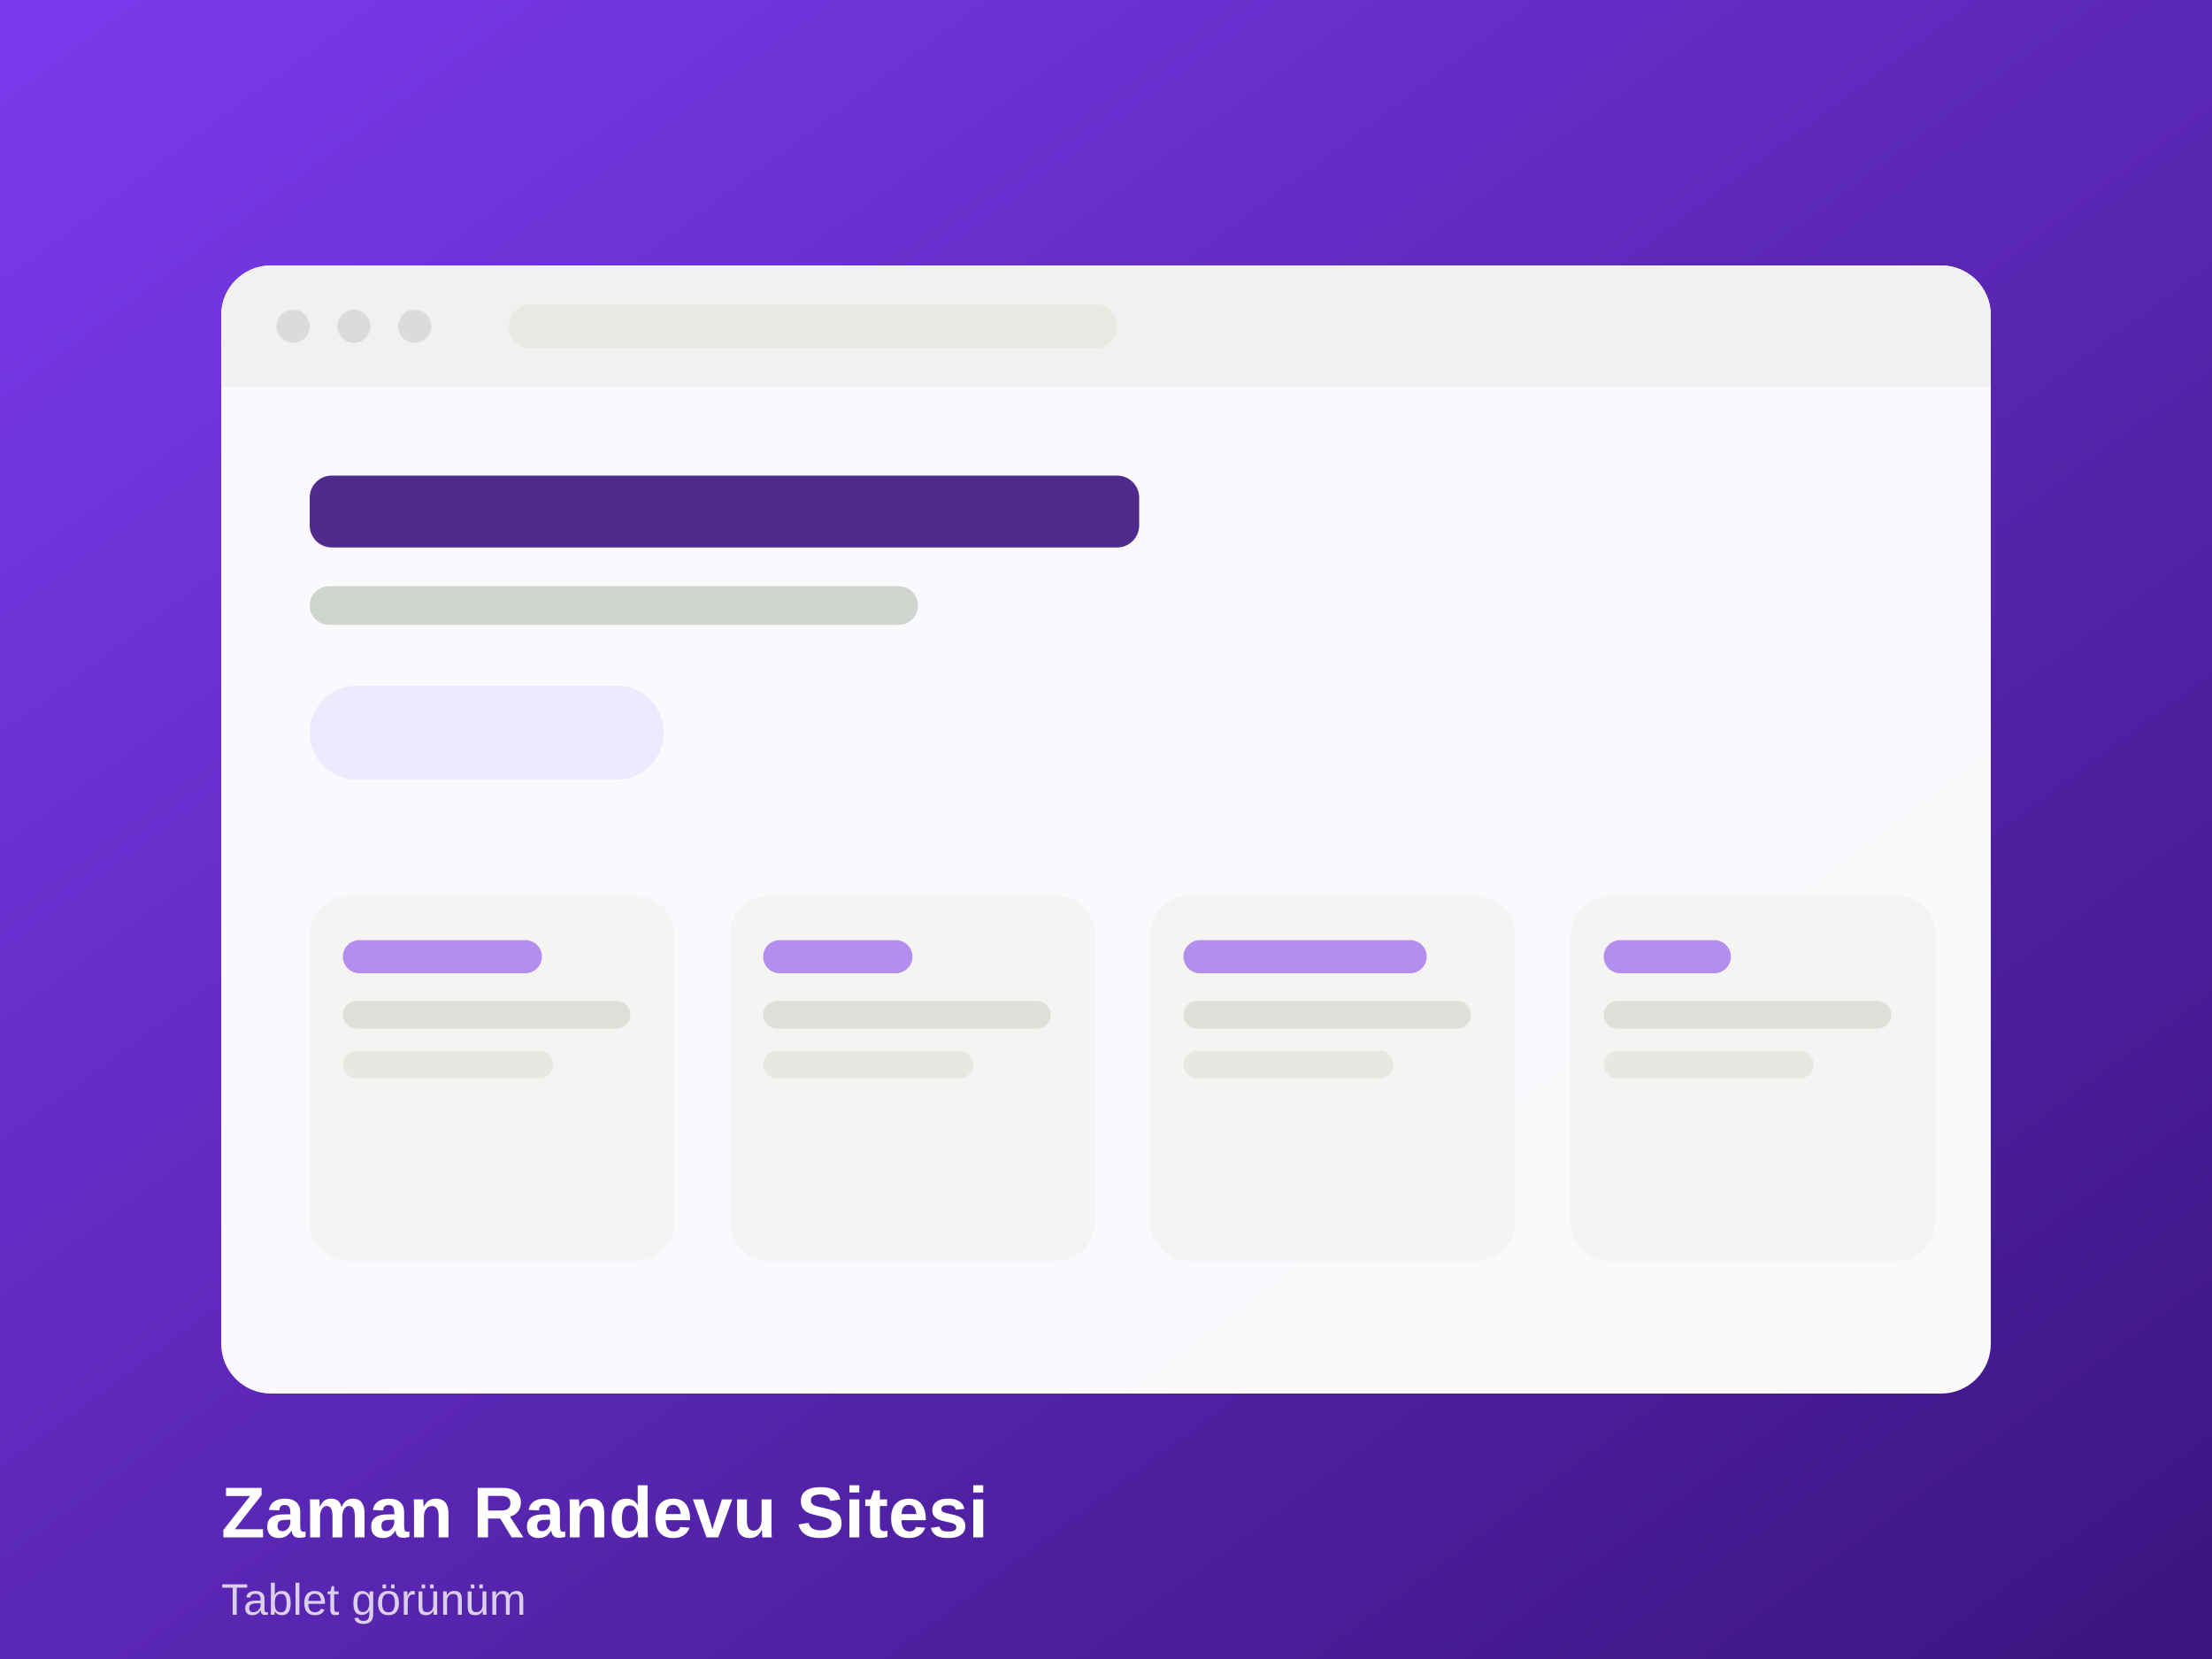
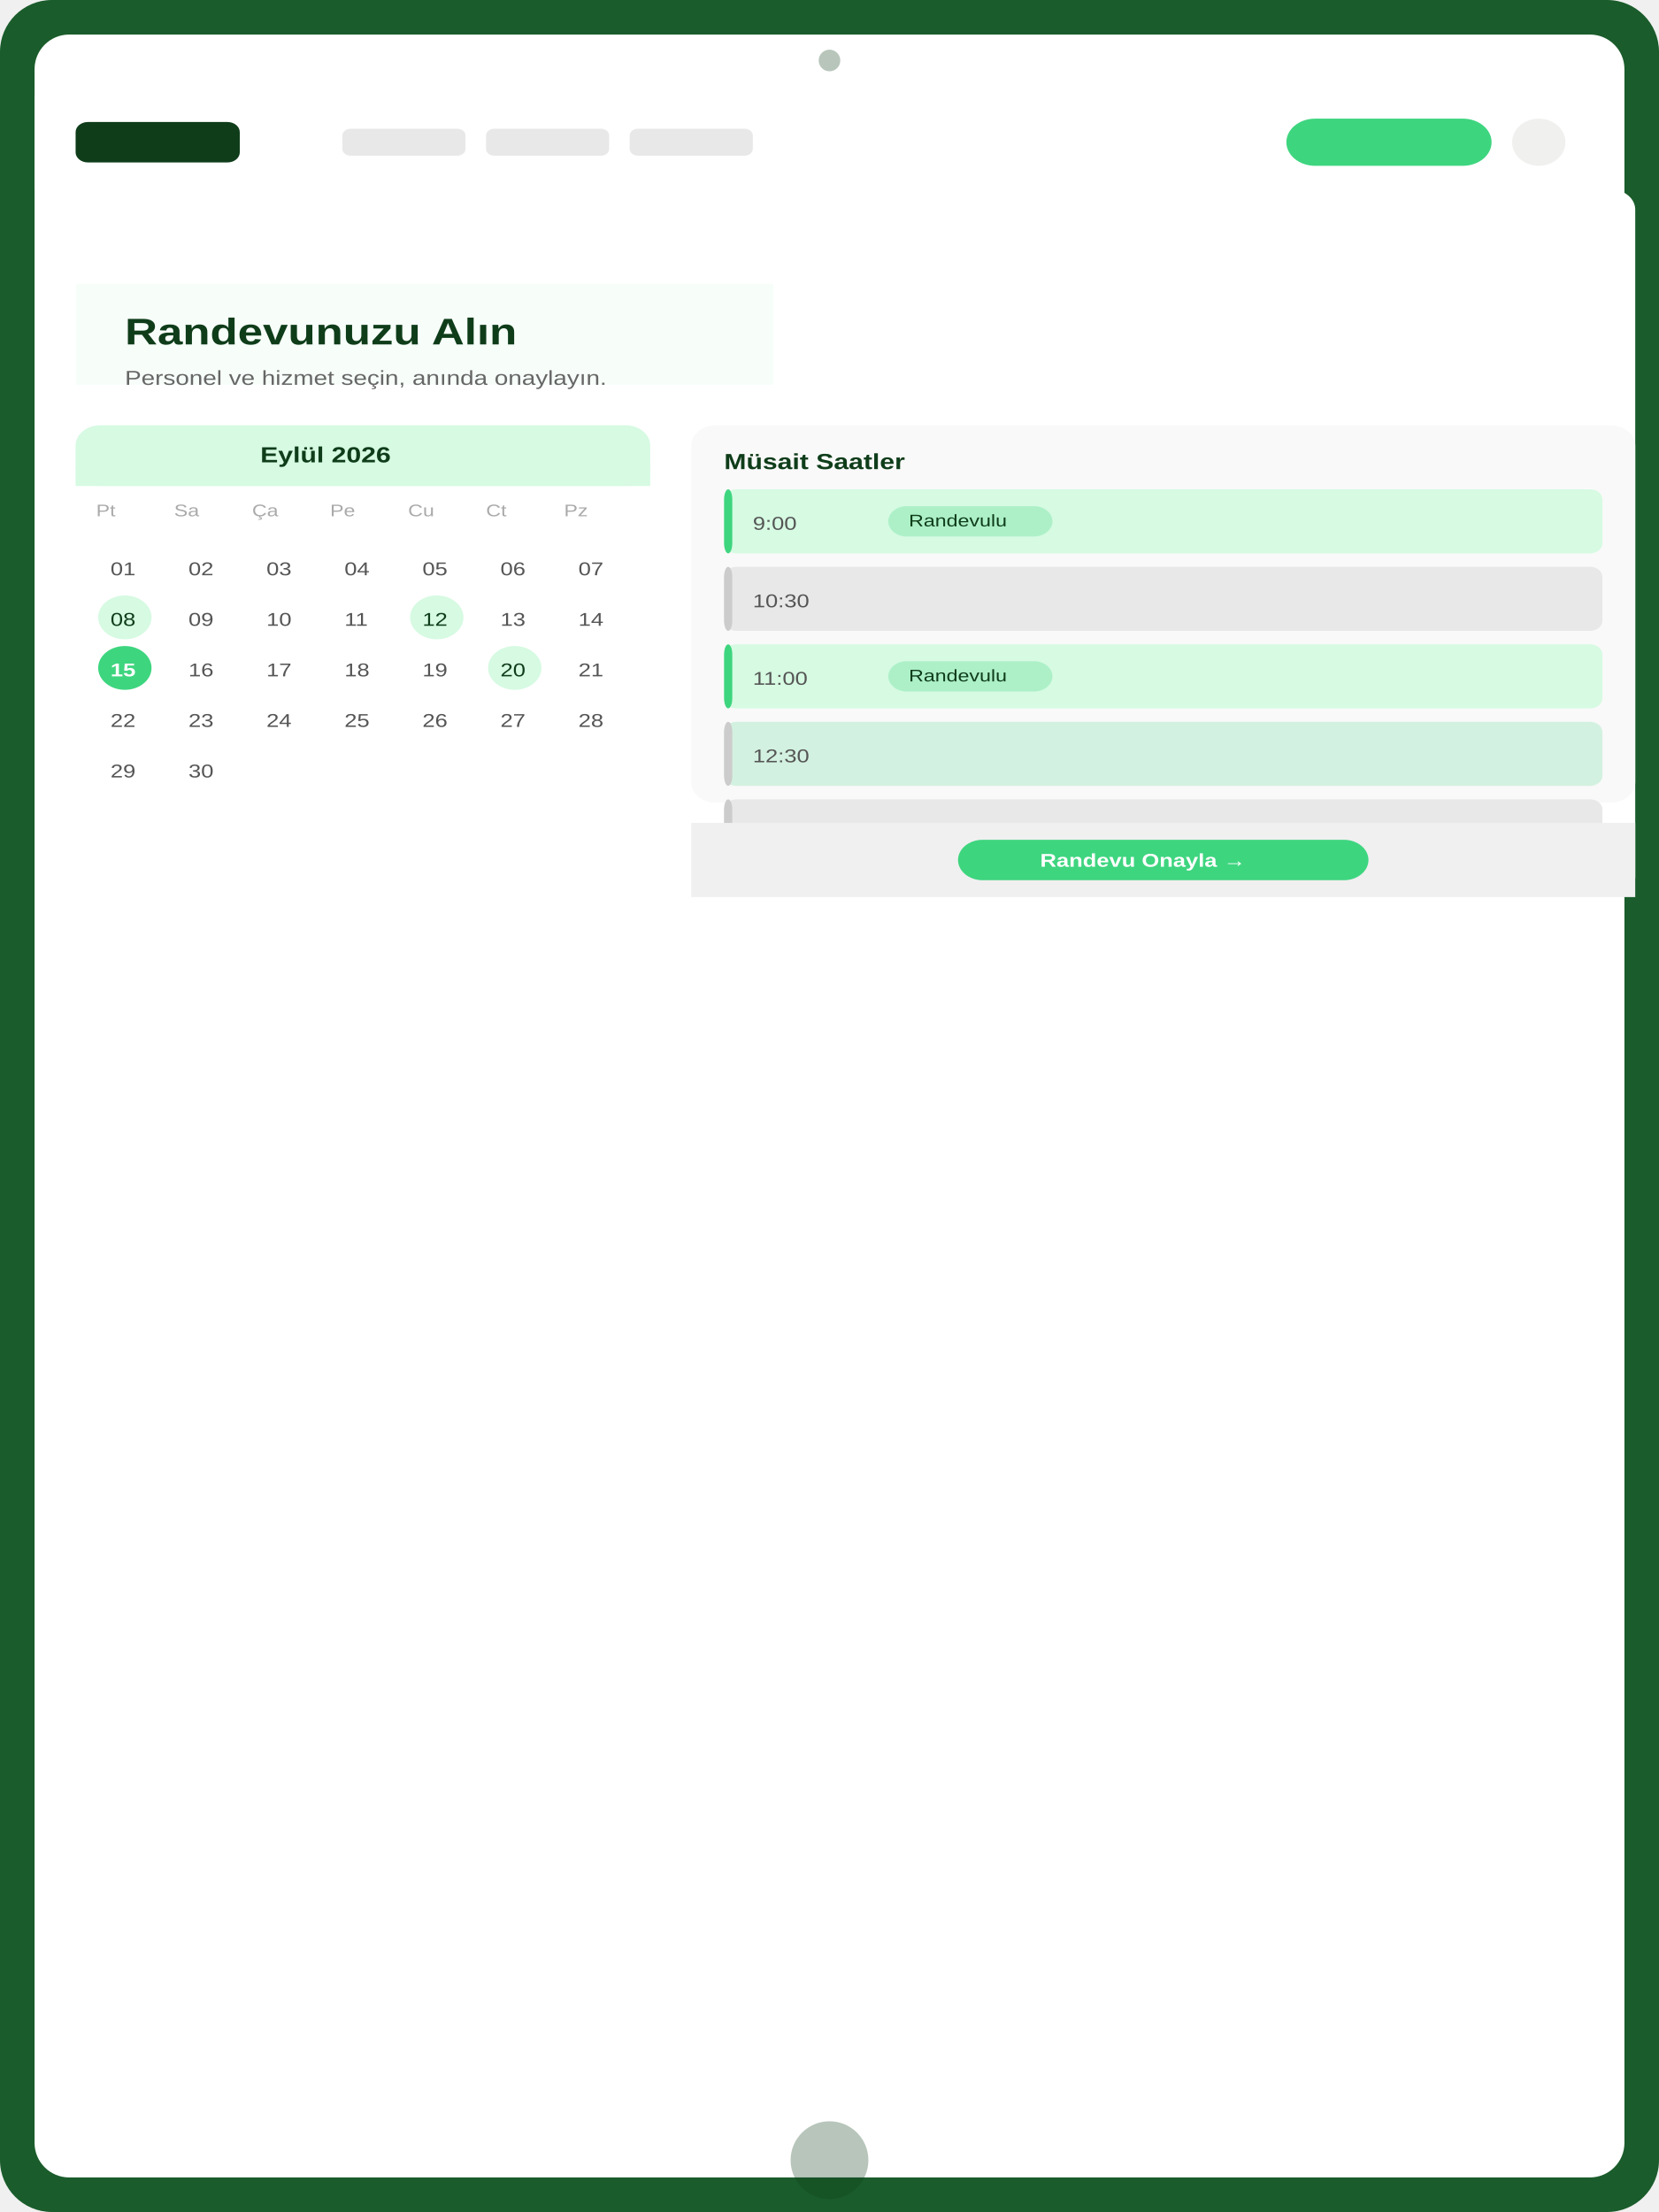
- <svg xmlns="http://www.w3.org/2000/svg" viewBox="0 0 800 600" width="800" height="600" role="img" aria-label="Zaman Randevu Sitesi">
-   <defs>
-     <linearGradient id="g" x1="0" y1="0" x2="1" y2="1">
-       <stop offset="0%" stop-color="#7c3aed" />
-       <stop offset="100%" stop-color="#3b1580" />
-     </linearGradient>
-   </defs>
-   <rect width="800" height="600" fill="url(#g)" />
-   <g transform="translate(80 96)">
-     <rect width="640" height="408" rx="18" fill="#ffffff" opacity="0.97" />
-     <rect width="640" height="44" rx="18" fill="#f1f2f0" />
-     <rect y="30" width="640" height="14" fill="#f1f2f0" />
-     <circle cx="26" cy="22" r="6" fill="#d9dcd8" />
-     <circle cx="48" cy="22" r="6" fill="#d9dcd8" />
-     <circle cx="70" cy="22" r="6" fill="#d9dcd8" />
-     <rect x="104" y="14" width="220" height="16" rx="8" fill="#e7e9e5" />
-     <rect x="32" y="76" width="300" height="26" rx="8" fill="#3b1580" opacity="0.9" />
-     <rect x="32" y="116" width="220" height="14" rx="7" fill="#cfd4cf" />
-     <rect x="32" y="152" width="128" height="34" rx="17" fill="#ede9fe" />
-     <rect x="32" y="228" width="132" height="132" rx="14" fill="#f4f5f2" />
-     <rect x="44" y="244" width="72" height="12" rx="6" fill="#7c3aed" opacity="0.55" />
-     <rect x="44" y="266" width="104" height="10" rx="5" fill="#dcdfda" />
-     <rect x="44" y="284" width="76" height="10" rx="5" fill="#e6e8e3" />
-     <rect x="184" y="228" width="132" height="132" rx="14" fill="#f4f5f2" />
-     <rect x="196" y="244" width="54" height="12" rx="6" fill="#7c3aed" opacity="0.55" />
-     <rect x="196" y="266" width="104" height="10" rx="5" fill="#dcdfda" />
-     <rect x="196" y="284" width="76" height="10" rx="5" fill="#e6e8e3" />
-     <rect x="336" y="228" width="132" height="132" rx="14" fill="#f4f5f2" />
-     <rect x="348" y="244" width="88" height="12" rx="6" fill="#7c3aed" opacity="0.55" />
-     <rect x="348" y="266" width="104" height="10" rx="5" fill="#dcdfda" />
-     <rect x="348" y="284" width="76" height="10" rx="5" fill="#e6e8e3" />
-     <rect x="488" y="228" width="132" height="132" rx="14" fill="#f4f5f2" />
-     <rect x="500" y="244" width="46" height="12" rx="6" fill="#7c3aed" opacity="0.55" />
-     <rect x="500" y="266" width="104" height="10" rx="5" fill="#dcdfda" />
-     <rect x="500" y="284" width="76" height="10" rx="5" fill="#e6e8e3" />
+ <svg xmlns="http://www.w3.org/2000/svg" viewBox="0 0 768 1024" width="768" height="1024" role="img" aria-label="Zaman Randevu Sitesi tablet görünüm">
+   <rect width="768" height="1024" rx="24" fill="#1a5c2b" />
+   <rect x="16" y="16" width="736" height="992" rx="16" fill="#ffffff" />
+   <circle cx="384" cy="1000" r="18" fill="#0f3d1a" fill-opacity="0.3" />
+   <circle cx="384" cy="28" r="5" fill="#0f3d1a" fill-opacity="0.3" />
+   <g transform="translate(16, 44) scale(0.95 0.78)">
+     <rect x="20" y="56" width="760" height="420" rx="12" fill="#ffffff" />
+     <rect x="0" y="0" width="760" height="56" rx="0" fill="#ffffff" />
+     <rect x="20" y="16" width="80" height="24" rx="6" fill="#0f3d1a" />
+     <rect x="150" y="20" width="60" height="16" rx="4" fill="#e8e8e8" />
+     <rect x="220" y="20" width="60" height="16" rx="4" fill="#e8e8e8" />
+     <rect x="290" y="20" width="60" height="16" rx="4" fill="#e8e8e8" />
+     <rect x="610" y="14" width="100" height="28" rx="14" fill="#3ed57f" />
+     <rect x="720" y="14" width="26" height="28" rx="14" fill="#f0f0ef" />
+     <rect x="20" y="112" width="340" height="60" rx="0" fill="#d6fae2" opacity="0.2" />
+     <text x="44" y="148" font-family="system-ui,Segoe UI,Arial" font-size="22" font-weight="800" fill="#0f3d1a">Randevunuzu Alın</text>
+     <text x="44" y="172" font-family="system-ui,Segoe UI,Arial" font-size="12" font-weight="normal" fill="#666666">Personel ve hizmet seçin, anında onaylayın.</text>
+     <rect x="20" y="196" width="280" height="220" rx="12" fill="#ffffff" />
+     <rect x="20" y="196" width="280" height="36" rx="12" fill="#d6fae2" />
+     <rect x="20" y="220" width="280" height="12" rx="0" fill="#d6fae2" />
+     <text x="110" y="218" font-family="system-ui,Segoe UI,Arial" font-size="13" font-weight="600" fill="#0f3d1a">Eylül 2026</text>
+     <text x="30" y="250" font-family="system-ui,Segoe UI,Arial" font-size="10" font-weight="normal" fill="#aaaaaa">Pt</text>
+     <text x="68" y="250" font-family="system-ui,Segoe UI,Arial" font-size="10" font-weight="normal" fill="#aaaaaa">Sa</text>
+     <text x="106" y="250" font-family="system-ui,Segoe UI,Arial" font-size="10" font-weight="normal" fill="#aaaaaa">Ça</text>
+     <text x="144" y="250" font-family="system-ui,Segoe UI,Arial" font-size="10" font-weight="normal" fill="#aaaaaa">Pe</text>
+     <text x="182" y="250" font-family="system-ui,Segoe UI,Arial" font-size="10" font-weight="normal" fill="#aaaaaa">Cu</text>
+     <text x="220" y="250" font-family="system-ui,Segoe UI,Arial" font-size="10" font-weight="normal" fill="#aaaaaa">Ct</text>
+     <text x="258" y="250" font-family="system-ui,Segoe UI,Arial" font-size="10" font-weight="normal" fill="#aaaaaa">Pz</text>
+     <text x="37" y="285" font-family="system-ui,Segoe UI,Arial" font-size="11" font-weight="normal" fill="#555555">01</text>
+     <text x="75" y="285" font-family="system-ui,Segoe UI,Arial" font-size="11" font-weight="normal" fill="#555555">02</text>
+     <text x="113" y="285" font-family="system-ui,Segoe UI,Arial" font-size="11" font-weight="normal" fill="#555555">03</text>
+     <text x="151" y="285" font-family="system-ui,Segoe UI,Arial" font-size="11" font-weight="normal" fill="#555555">04</text>
+     <text x="189" y="285" font-family="system-ui,Segoe UI,Arial" font-size="11" font-weight="normal" fill="#555555">05</text>
+     <text x="227" y="285" font-family="system-ui,Segoe UI,Arial" font-size="11" font-weight="normal" fill="#555555">06</text>
+     <text x="265" y="285" font-family="system-ui,Segoe UI,Arial" font-size="11" font-weight="normal" fill="#555555">07</text>
+     <circle cx="44" cy="310" r="13" fill="#d6fae2" />
+     <text x="37" y="315" font-family="system-ui,Segoe UI,Arial" font-size="11" font-weight="normal" fill="#0f3d1a">08</text>
+     <text x="75" y="315" font-family="system-ui,Segoe UI,Arial" font-size="11" font-weight="normal" fill="#555555">09</text>
+     <text x="113" y="315" font-family="system-ui,Segoe UI,Arial" font-size="11" font-weight="normal" fill="#555555">10</text>
+     <text x="151" y="315" font-family="system-ui,Segoe UI,Arial" font-size="11" font-weight="normal" fill="#555555">11</text>
+     <circle cx="196" cy="310" r="13" fill="#d6fae2" />
+     <text x="189" y="315" font-family="system-ui,Segoe UI,Arial" font-size="11" font-weight="normal" fill="#0f3d1a">12</text>
+     <text x="227" y="315" font-family="system-ui,Segoe UI,Arial" font-size="11" font-weight="normal" fill="#555555">13</text>
+     <text x="265" y="315" font-family="system-ui,Segoe UI,Arial" font-size="11" font-weight="normal" fill="#555555">14</text>
+     <circle cx="44" cy="340" r="13" fill="#3ed57f" />
+     <text x="37" y="345" font-family="system-ui,Segoe UI,Arial" font-size="11" font-weight="700" fill="#ffffff">15</text>
+     <text x="75" y="345" font-family="system-ui,Segoe UI,Arial" font-size="11" font-weight="normal" fill="#555555">16</text>
+     <text x="113" y="345" font-family="system-ui,Segoe UI,Arial" font-size="11" font-weight="normal" fill="#555555">17</text>
+     <text x="151" y="345" font-family="system-ui,Segoe UI,Arial" font-size="11" font-weight="normal" fill="#555555">18</text>
+     <text x="189" y="345" font-family="system-ui,Segoe UI,Arial" font-size="11" font-weight="normal" fill="#555555">19</text>
+     <circle cx="234" cy="340" r="13" fill="#d6fae2" />
+     <text x="227" y="345" font-family="system-ui,Segoe UI,Arial" font-size="11" font-weight="normal" fill="#0f3d1a">20</text>
+     <text x="265" y="345" font-family="system-ui,Segoe UI,Arial" font-size="11" font-weight="normal" fill="#555555">21</text>
+     <text x="37" y="375" font-family="system-ui,Segoe UI,Arial" font-size="11" font-weight="normal" fill="#555555">22</text>
+     <text x="75" y="375" font-family="system-ui,Segoe UI,Arial" font-size="11" font-weight="normal" fill="#555555">23</text>
+     <text x="113" y="375" font-family="system-ui,Segoe UI,Arial" font-size="11" font-weight="normal" fill="#555555">24</text>
+     <text x="151" y="375" font-family="system-ui,Segoe UI,Arial" font-size="11" font-weight="normal" fill="#555555">25</text>
+     <text x="189" y="375" font-family="system-ui,Segoe UI,Arial" font-size="11" font-weight="normal" fill="#555555">26</text>
+     <text x="227" y="375" font-family="system-ui,Segoe UI,Arial" font-size="11" font-weight="normal" fill="#555555">27</text>
+     <text x="265" y="375" font-family="system-ui,Segoe UI,Arial" font-size="11" font-weight="normal" fill="#555555">28</text>
+     <text x="37" y="405" font-family="system-ui,Segoe UI,Arial" font-size="11" font-weight="normal" fill="#555555">29</text>
+     <text x="75" y="405" font-family="system-ui,Segoe UI,Arial" font-size="11" font-weight="normal" fill="#555555">30</text>
+     <rect x="320" y="196" width="460" height="224" rx="12" fill="#f9f9f9" />
+     <text x="336" y="222" font-family="system-ui,Segoe UI,Arial" font-size="13" font-weight="700" fill="#0f3d1a">Müsait Saatler</text>
+     <rect x="336" y="234" width="428" height="38" rx="6" fill="#d6fae2" />
+     <rect x="336" y="234" width="4" height="38" rx="6" fill="#3ed57f" />
+     <text x="350" y="258" font-family="system-ui,Segoe UI,Arial" font-size="11" font-weight="normal" fill="#555555">9:00</text>
+     <rect x="416" y="244" width="80" height="18" rx="9" fill="#3ed57f44" />
+     <text x="426" y="256" font-family="system-ui,Segoe UI,Arial" font-size="10" font-weight="normal" fill="#0f3d1a">Randevulu</text>
+     <rect x="336" y="280" width="428" height="38" rx="6" fill="#e8e8e8" />
+     <rect x="336" y="280" width="4" height="38" rx="6" fill="#cccccc" />
+     <text x="350" y="304" font-family="system-ui,Segoe UI,Arial" font-size="11" font-weight="normal" fill="#555555">10:30</text>
+     <rect x="336" y="326" width="428" height="38" rx="6" fill="#d6fae2" />
+     <rect x="336" y="326" width="4" height="38" rx="6" fill="#3ed57f" />
+     <text x="350" y="350" font-family="system-ui,Segoe UI,Arial" font-size="11" font-weight="normal" fill="#555555">11:00</text>
+     <rect x="416" y="336" width="80" height="18" rx="9" fill="#3ed57f44" />
+     <text x="426" y="348" font-family="system-ui,Segoe UI,Arial" font-size="10" font-weight="normal" fill="#0f3d1a">Randevulu</text>
+     <rect x="336" y="372" width="428" height="38" rx="6" fill="#3ed57f33" />
+     <rect x="336" y="372" width="4" height="38" rx="6" fill="#cccccc" />
+     <text x="350" y="396" font-family="system-ui,Segoe UI,Arial" font-size="11" font-weight="normal" fill="#555555">12:30</text>
+     <rect x="336" y="418" width="428" height="38" rx="6" fill="#e8e8e8" />
+     <rect x="336" y="418" width="4" height="38" rx="6" fill="#cccccc" />
+     <text x="350" y="442" font-family="system-ui,Segoe UI,Arial" font-size="11" font-weight="normal" fill="#555555">13:00</text>
+     <rect x="320" y="432" width="460" height="44" rx="0" fill="#f0f0f0" />
+     <rect x="450" y="442" width="200" height="24" rx="12" fill="#3ed57f" />
+     <text x="490" y="458" font-family="system-ui,Segoe UI,Arial" font-size="11" font-weight="600" fill="#ffffff">Randevu Onayla →</text>
  </g>
-   <text x="80" y="556" font-family="system-ui,Segoe UI,Arial" font-size="26" font-weight="700" fill="#ffffff">Zaman Randevu Sitesi</text>
-   <text x="80" y="584" font-family="system-ui,Segoe UI,Arial" font-size="16" fill="#ffffff" opacity="0.78">Tablet görünüm</text>
</svg>
